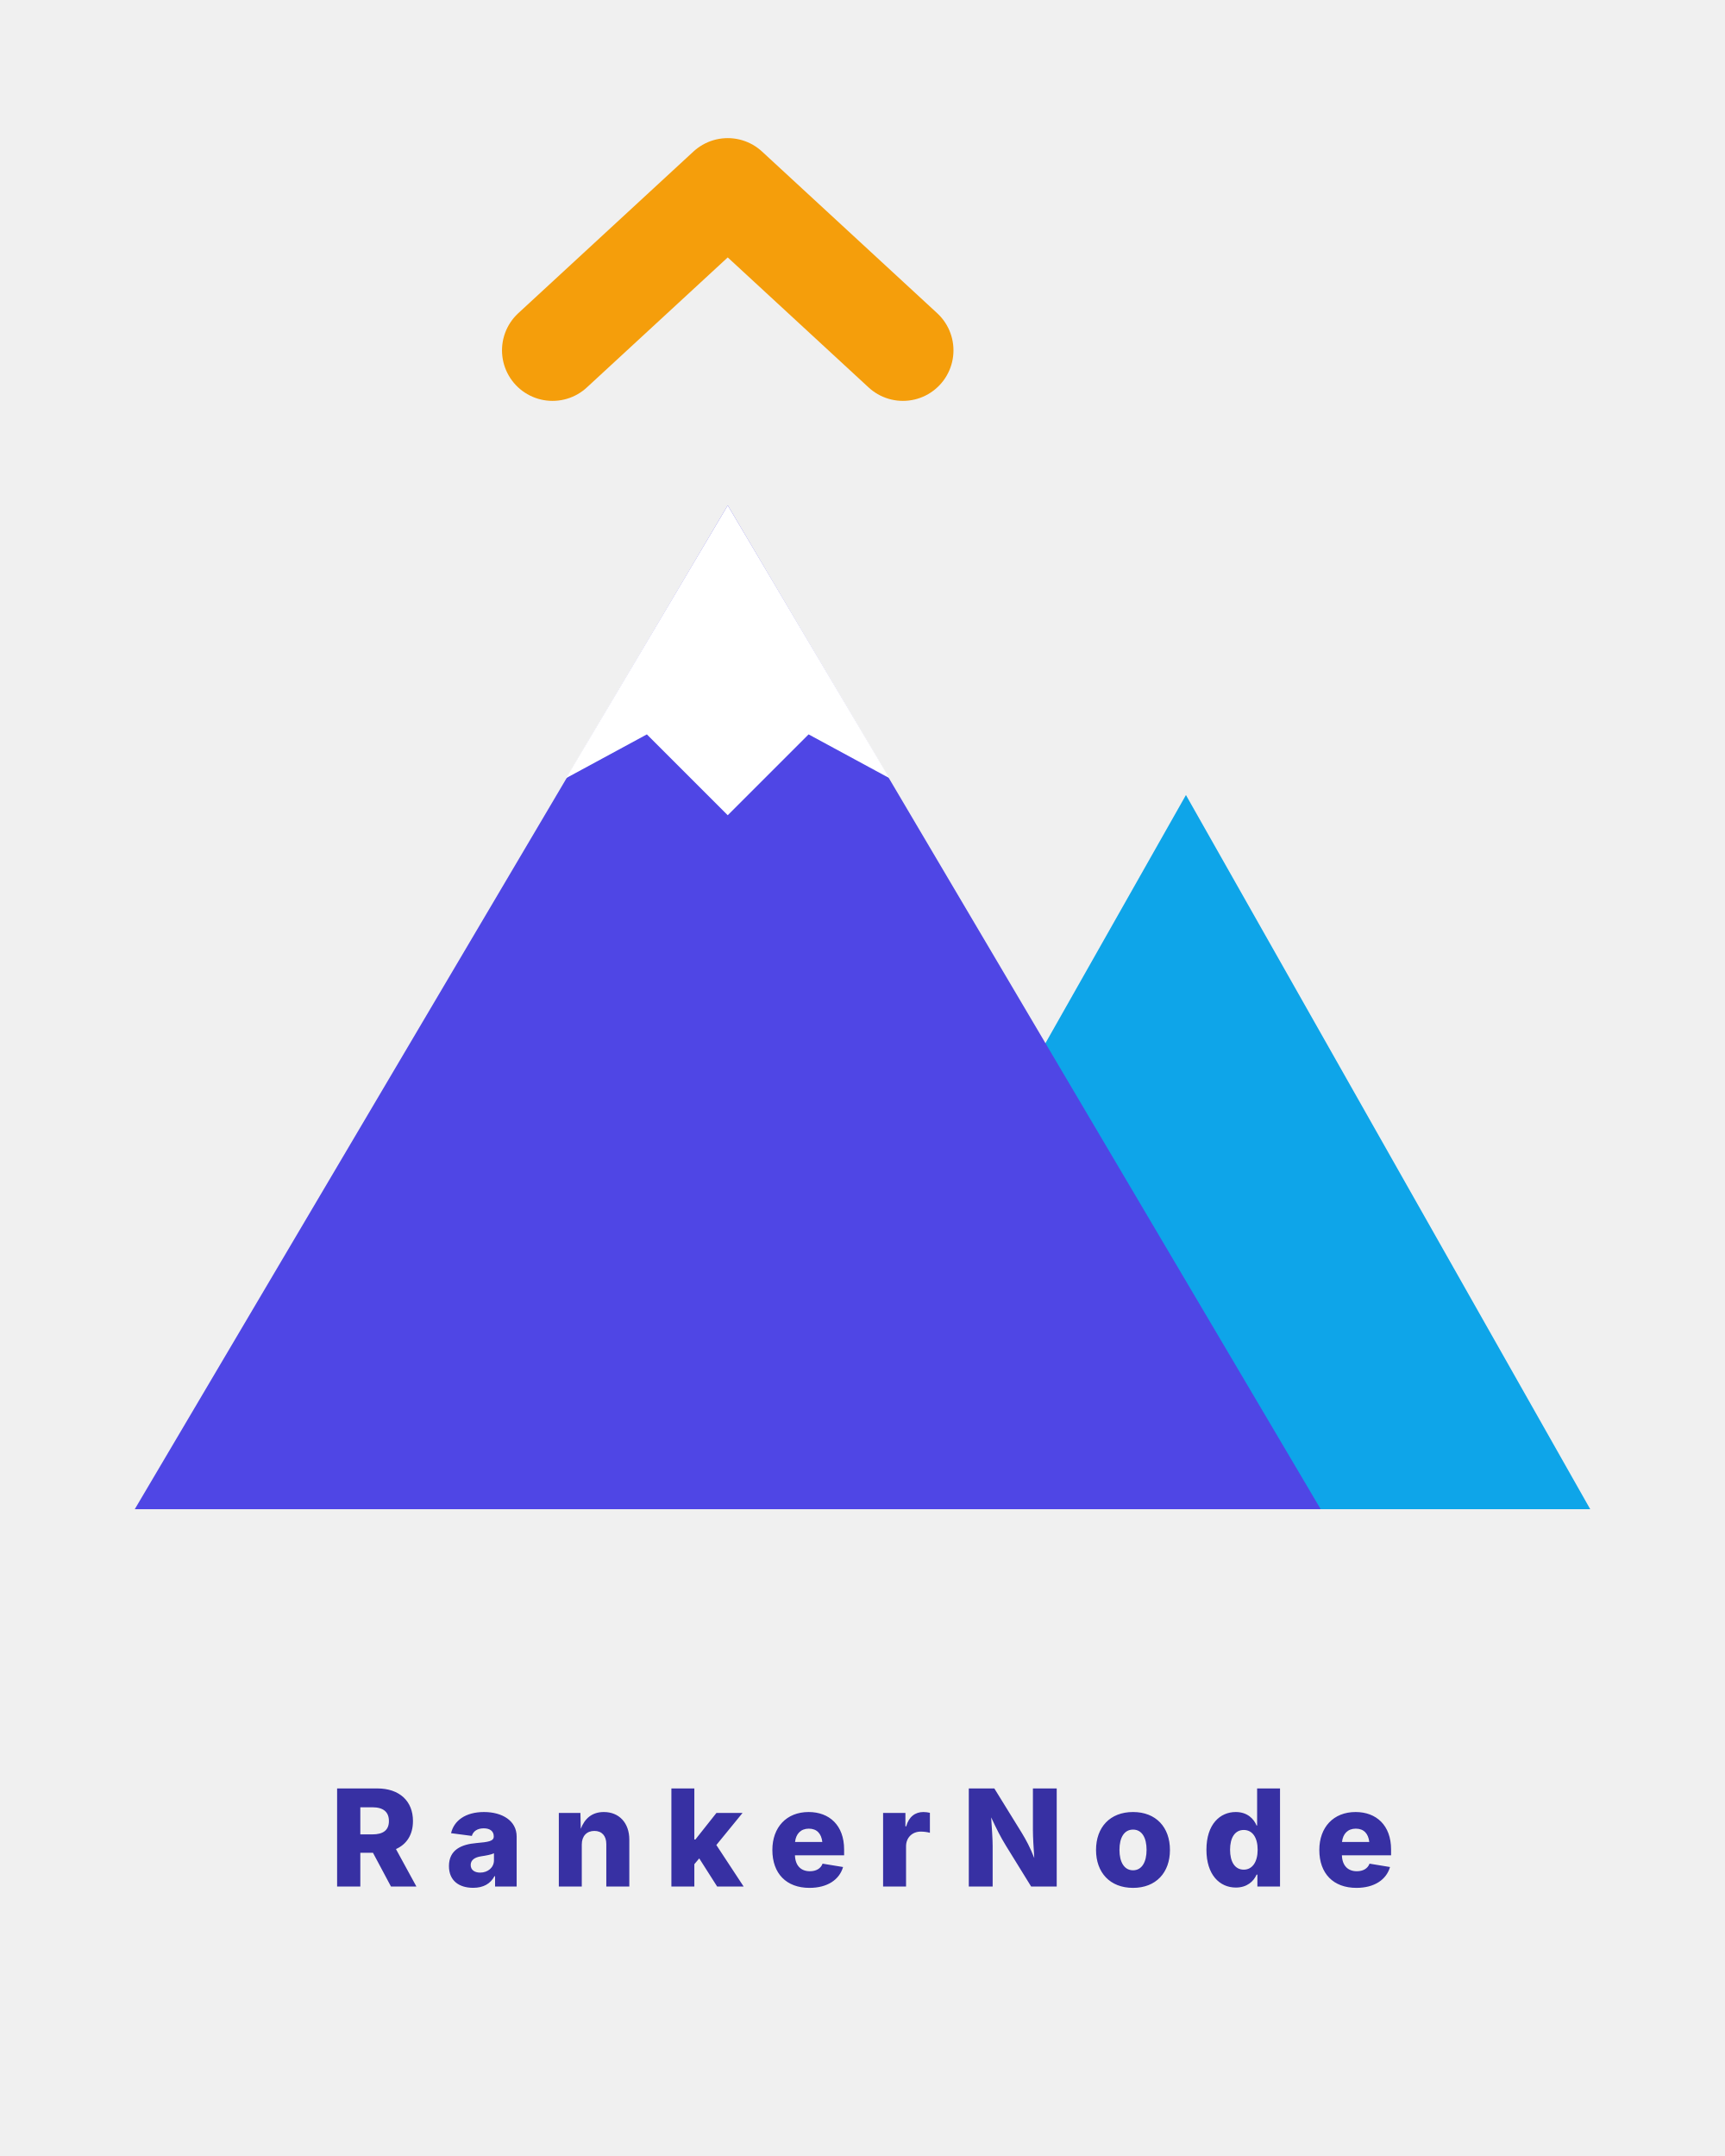
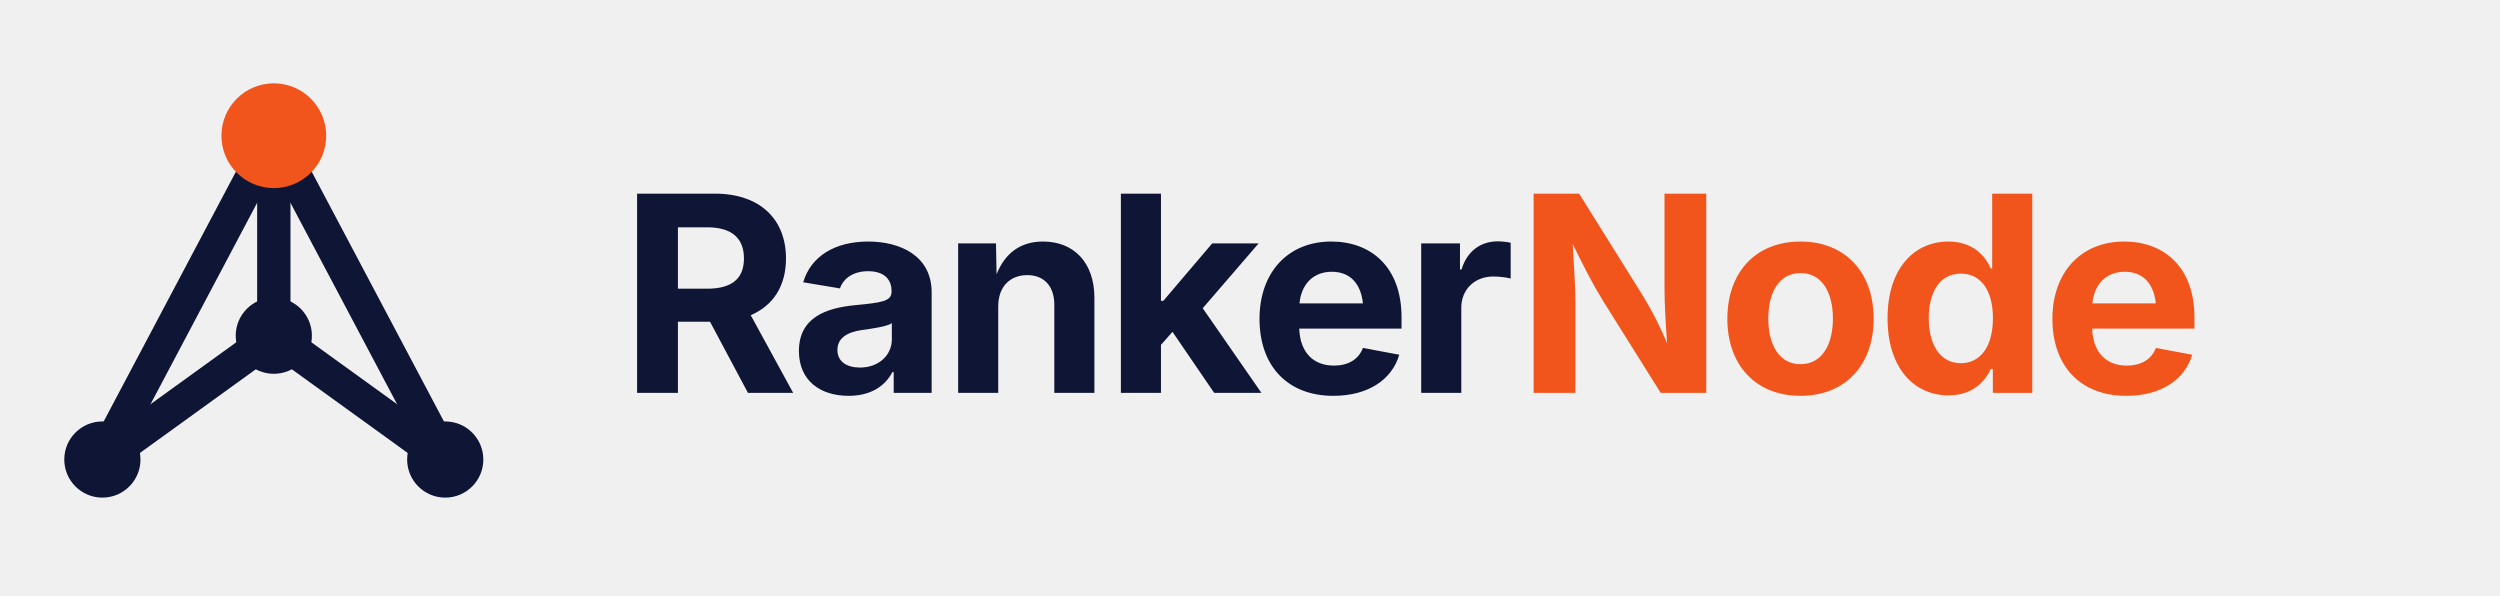
- <svg xmlns="http://www.w3.org/2000/svg" viewBox="0 0 512 640" width="512" height="640" role="img" aria-label="RankerNode">
-   <path fill="#0EA5E9" d="M232 448 L352 236 L472 448 Z" />
-   <path fill="#4F46E5" d="M40 448 L216 150 L392 448 Z" />
-   <path fill="#FFFFFF" d="M216 150 L264 231 L240 218 L216 242 L192 218 L168 231 Z" />
-   <path fill="none" stroke="#F59E0B" stroke-width="30" stroke-linecap="round" stroke-linejoin="round" d="M164 104 L216 56 L268 104" />
-   <text x="256" y="560" text-anchor="middle" font-family="'Inter','Helvetica Neue',Arial,sans-serif" font-weight="800" font-size="40" letter-spacing="8" fill="#3730A3">RankerNode</text>
+ <svg xmlns="http://www.w3.org/2000/svg" viewBox="0 0 420 100" width="420" height="100" role="img" aria-label="RankerNode">
+   <g transform="translate(6 10) scale(.8)">
+     <g fill="none" stroke="#0F1535" stroke-width="7" stroke-linecap="round" stroke-linejoin="round">
+       <path d="M14 84 L50 16 L86 84" />
+       <path d="M14 84 L50 58 L86 84" />
+       <path d="M50 16 L50 58" />
+     </g>
+     <circle cx="14" cy="84" r="8" fill="#0F1535" />
+     <circle cx="86" cy="84" r="8" fill="#0F1535" />
+     <circle cx="50" cy="58" r="8" fill="#0F1535" />
+     <circle cx="50" cy="16" r="11" fill="#F2551B" />
+   </g>
+   <text x="104" y="66" font-family="'Sora','Inter','Helvetica Neue',Arial,sans-serif" font-weight="700" font-size="46" letter-spacing="-1.3" fill="#0F1535">Ranker<tspan fill="#F2551B">Node</tspan>
+   </text>
</svg>
